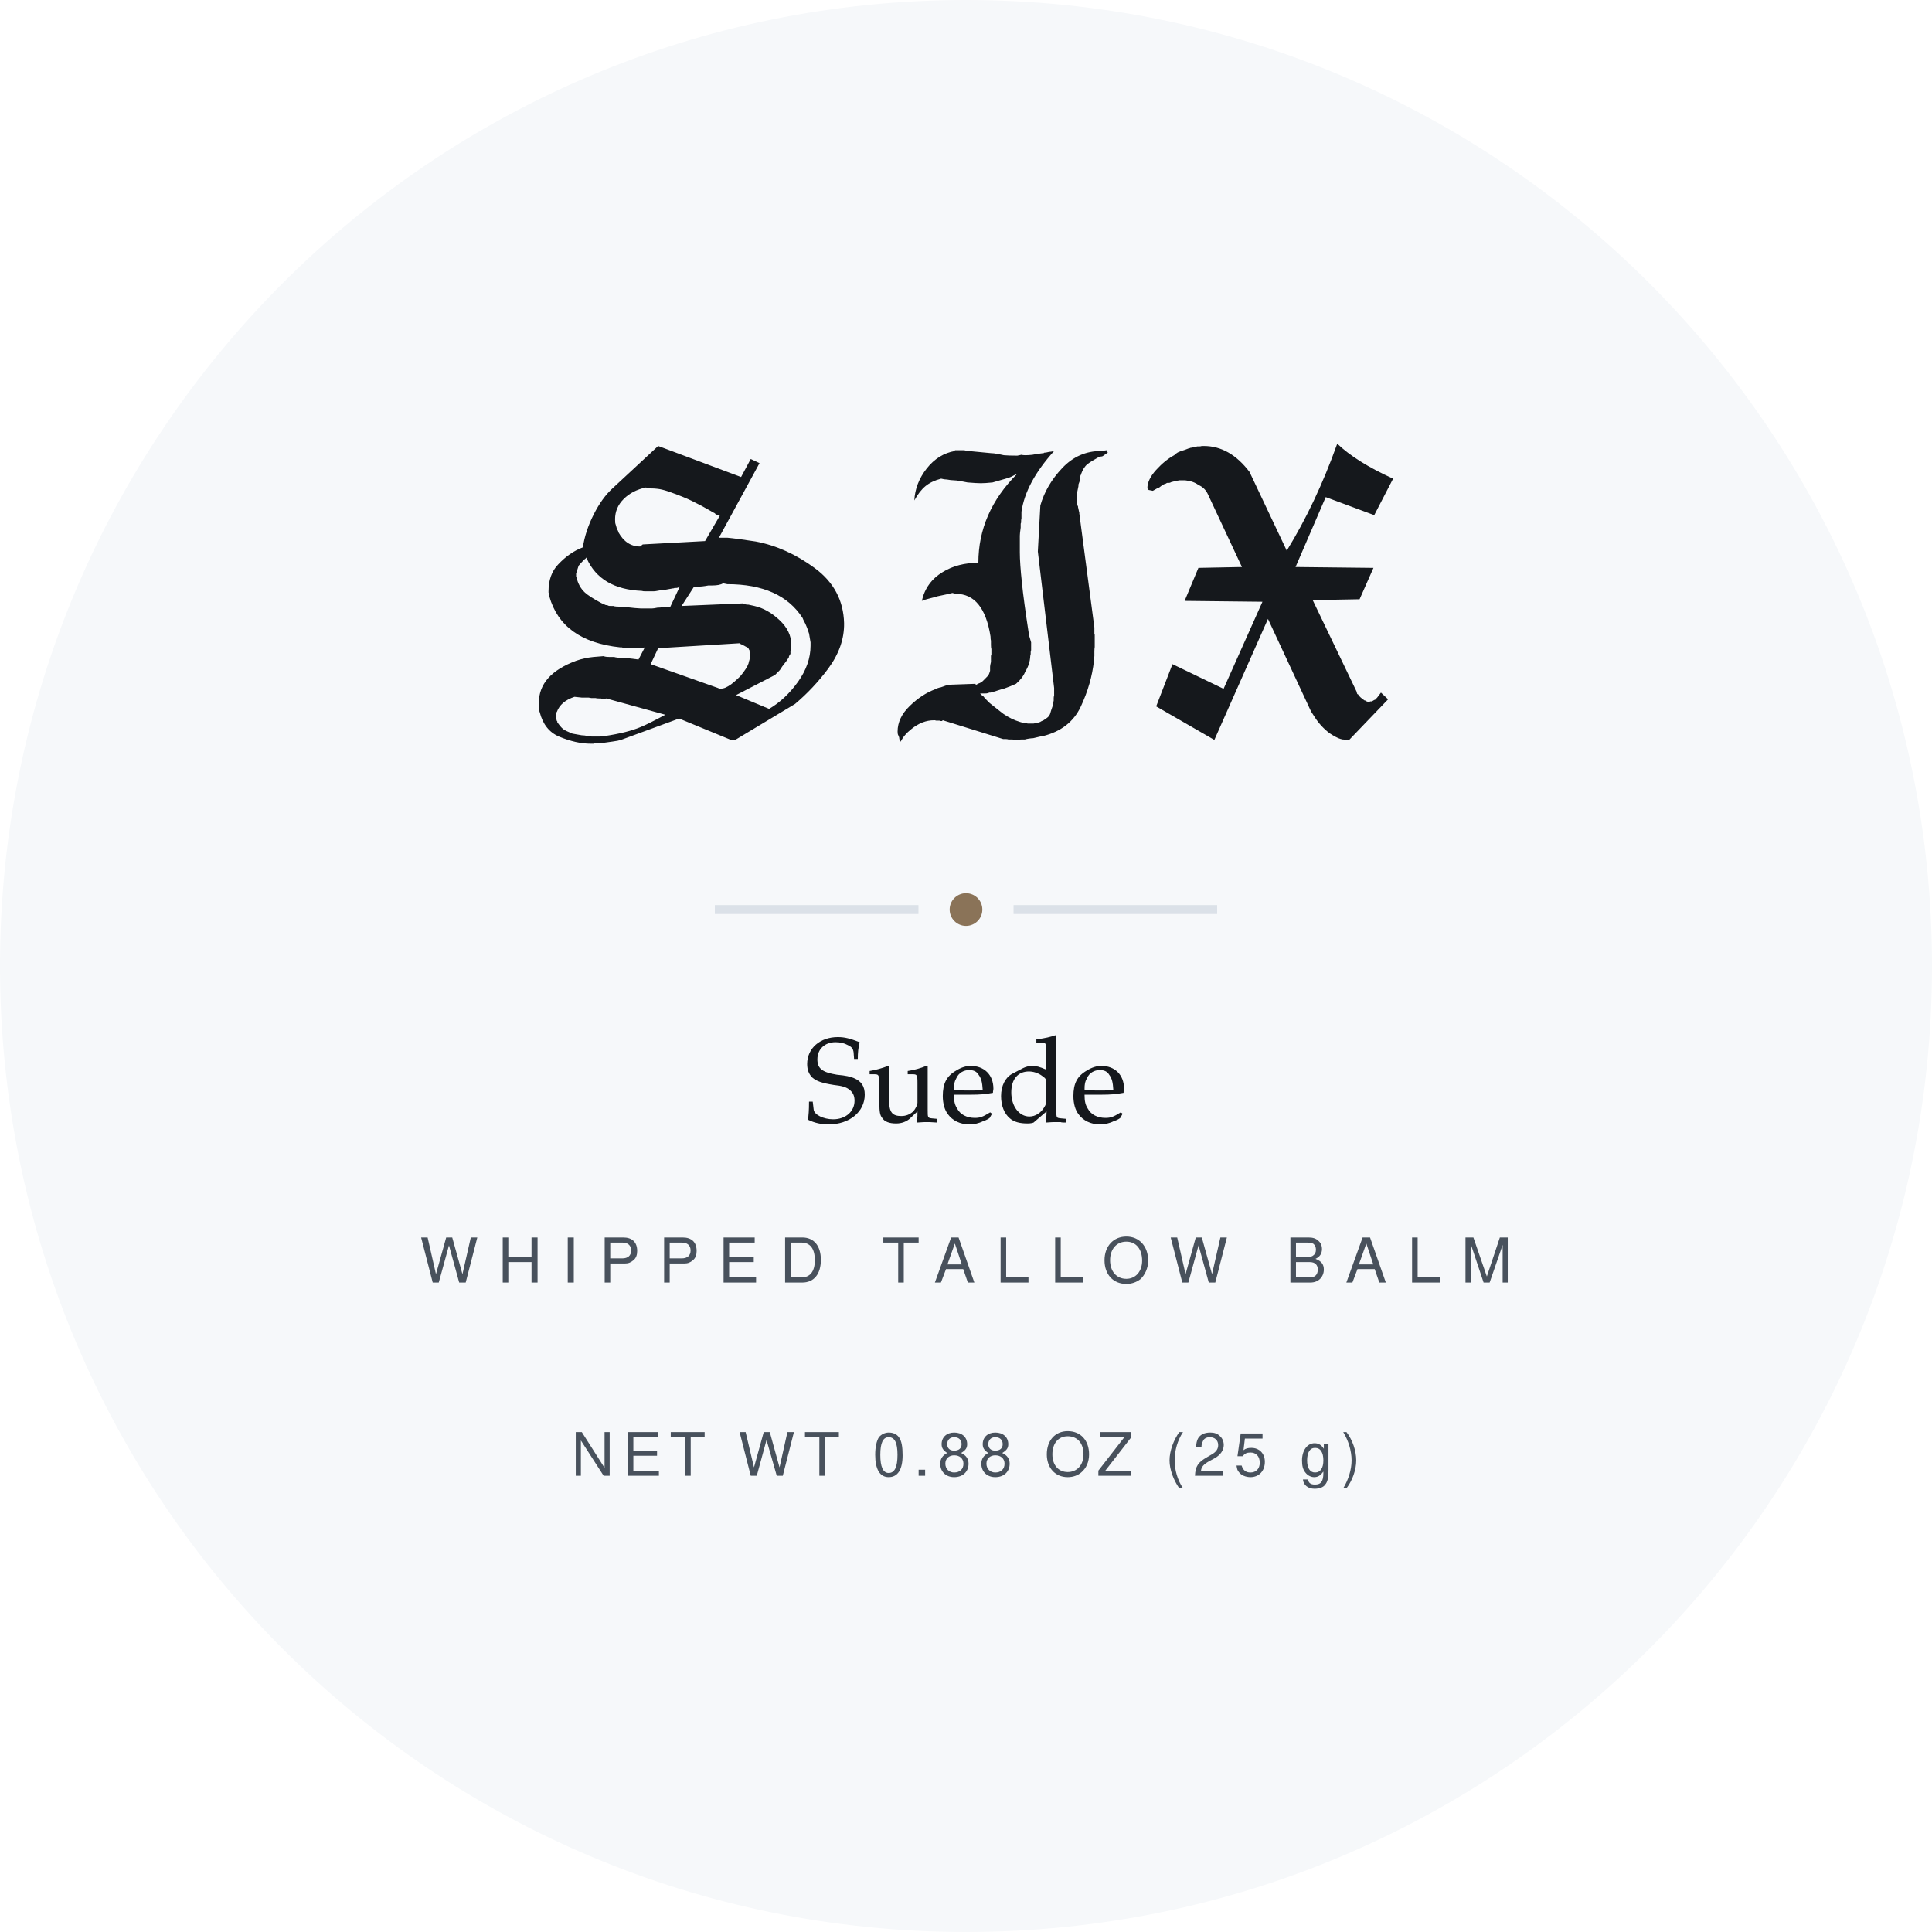
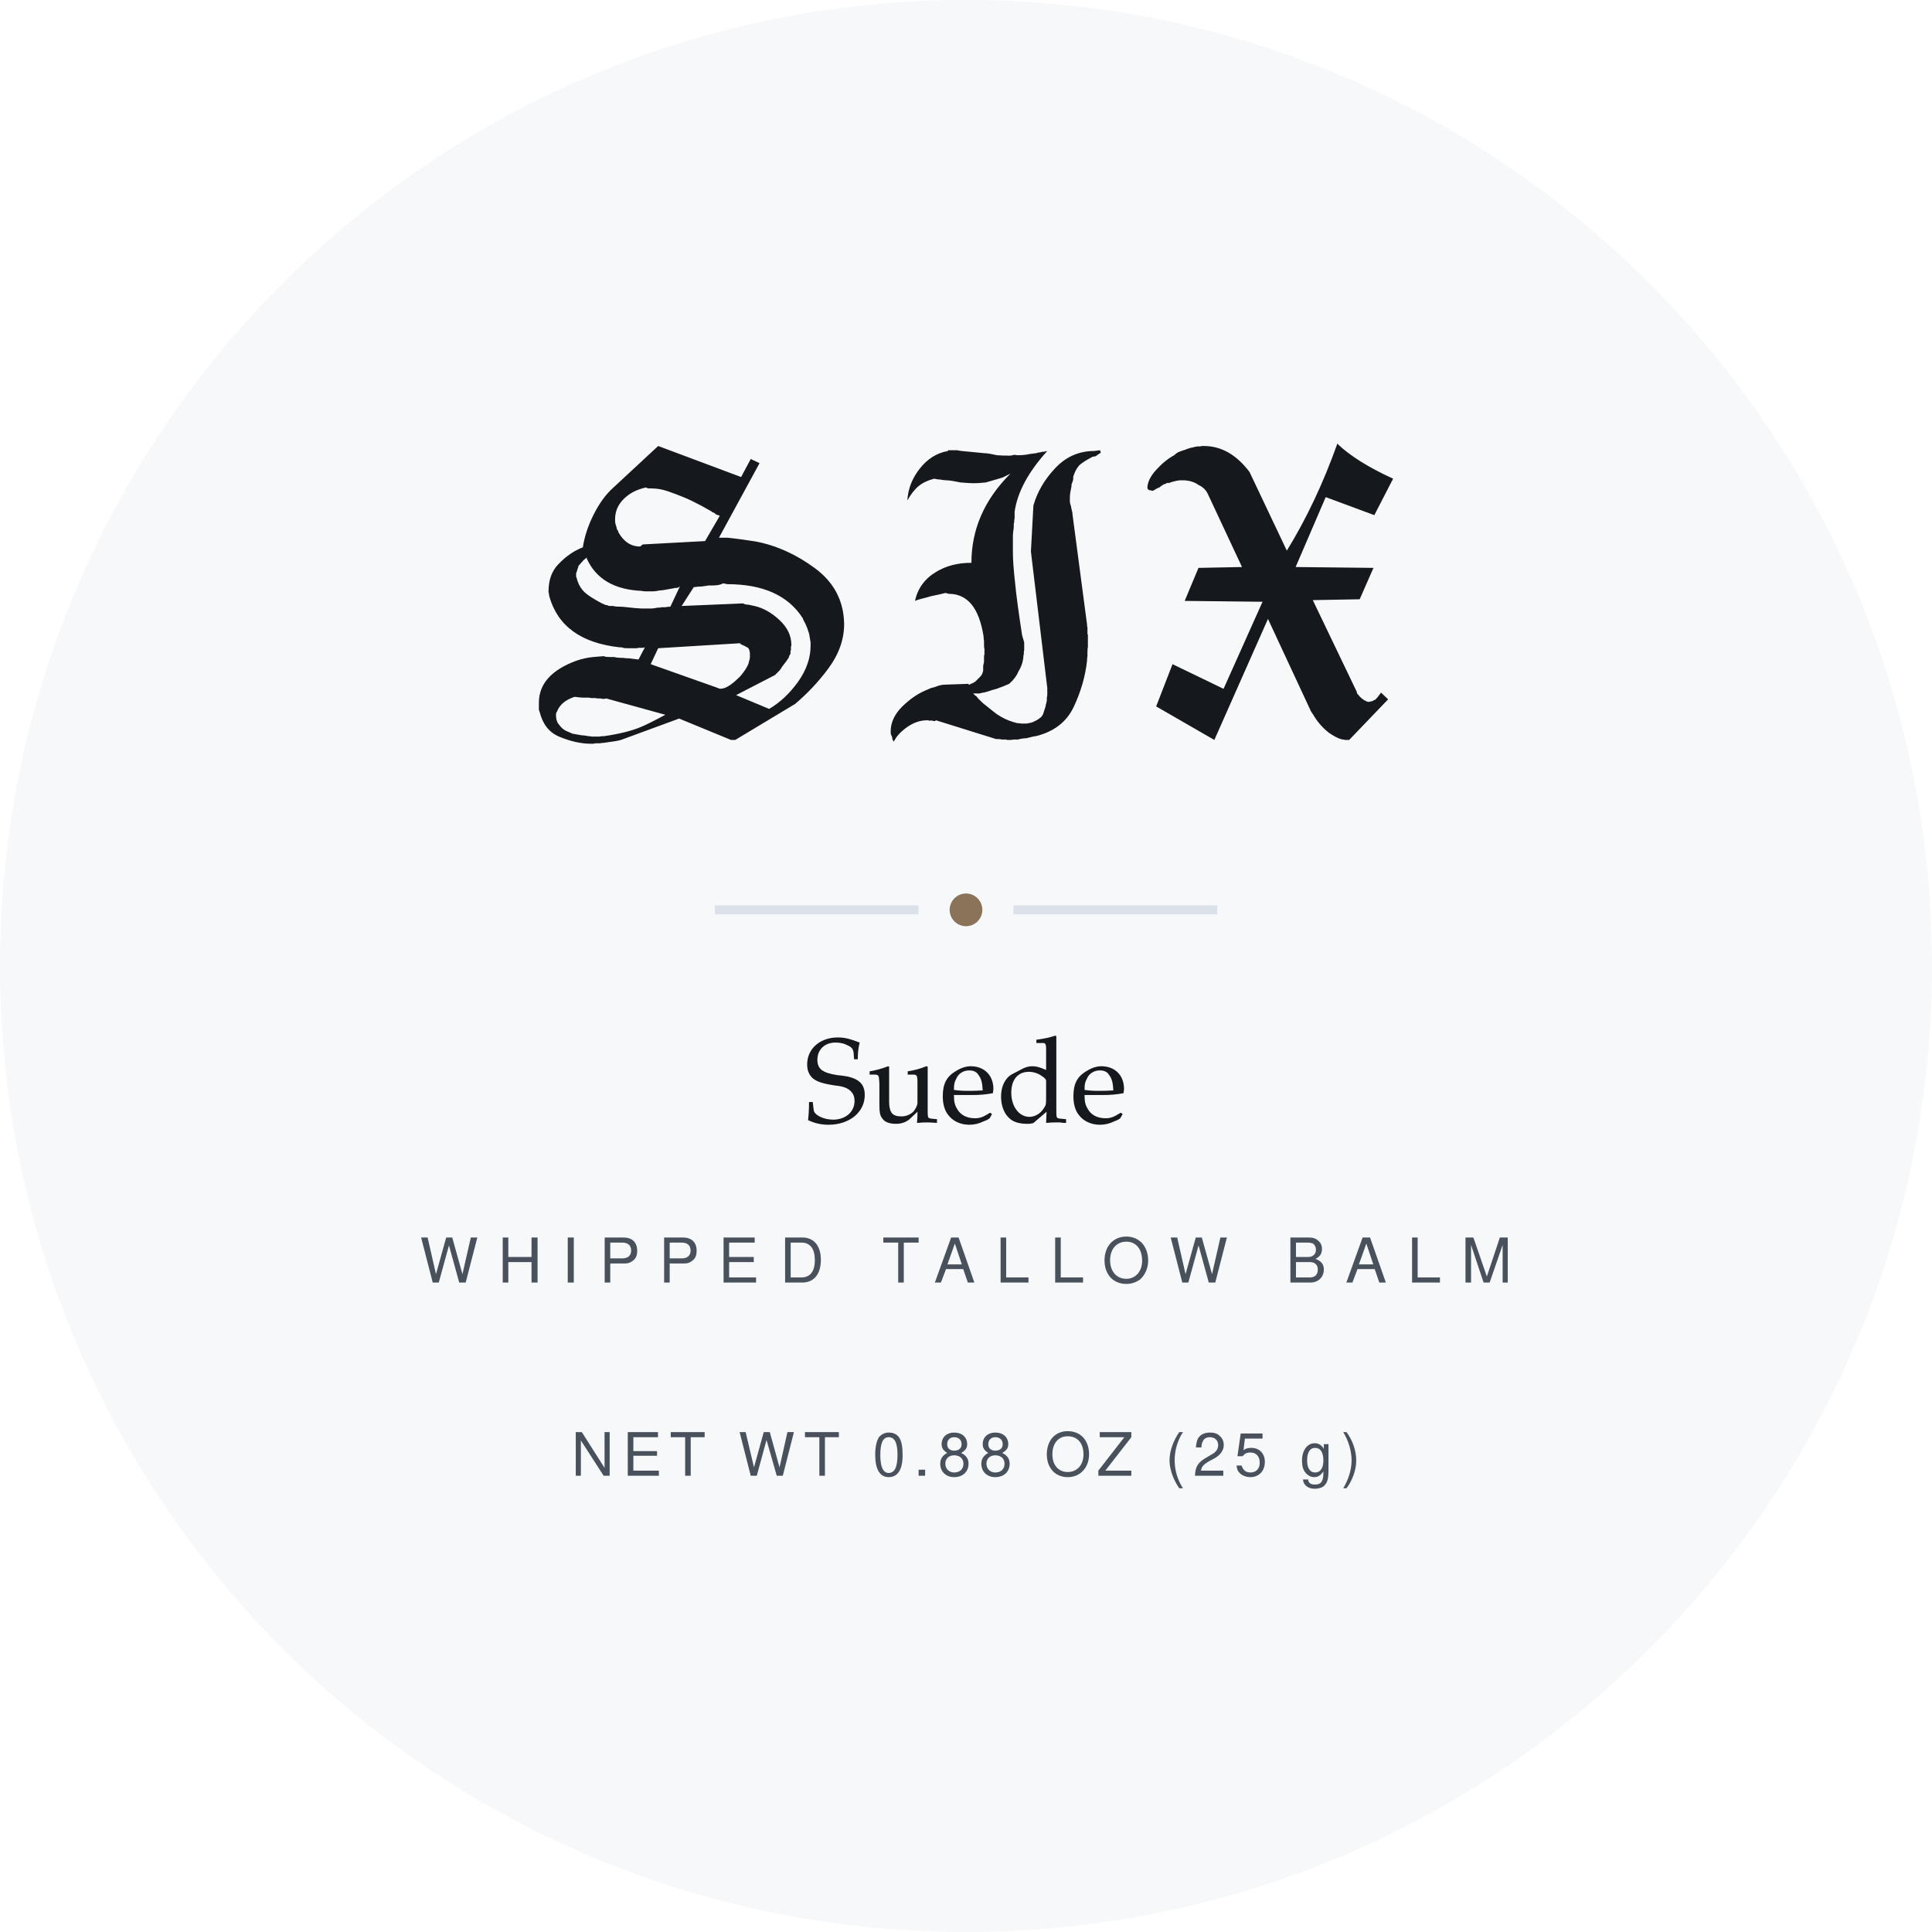
<svg xmlns="http://www.w3.org/2000/svg" width="65.0mm" height="65.0mm" viewBox="0 0 65.0 65.0">
  <circle cx="32.5" cy="32.5" r="32.5" fill="#f6f8fa" />
  <g transform="translate(0 14.341)">
-     <g transform="translate(17.550 0.000) scale(0.28998)">
-       <path d="M15.84 2.29 25.46 5.89 26.58 3.8 27.6 4.28 22.89 12.93H23.86Q24.97 13.03 27.16 13.37Q30.75 14.05 34.03 16.47Q37.31 18.9 37.41 22.84Q37.46 25.56 35.56 28.13Q33.86 30.41 31.73 32.21L24.78 36.39H24.29L18.27 33.91L11.52 36.39Q11.23 36.49 10.55 36.58L9.48 36.73Q9.24 36.73 9.09 36.78H8.7Q8.41 36.78 8.36 36.83H8.02Q6.32 36.83 4.33 36Q2.63 35.27 2.1 33.18Q2.05 33.04 2 32.89V32.07Q2 28.81 6.32 27.21Q7.29 26.87 8.31 26.77L9.53 26.67Q9.67 26.77 10.31 26.77H10.74Q11.03 26.87 11.81 26.87Q12.01 26.92 12.39 26.92L13.56 27.06L14.34 25.56Q14.29 25.7 14.05 25.7H13.51Q13.46 25.75 13.37 25.75H12.25Q12.01 25.75 11.88 25.73Q11.76 25.7 11.62 25.65Q11.47 25.65 11.42 25.65Q4.67 24.93 3.21 19.73V19.63Q3.17 19.63 3.17 19.58V19.34Q3.12 19.34 3.12 19.29V19.15Q3.12 17.2 4.23 16.04Q5.55 14.63 7.1 14.05Q7.39 12.15 8.36 10.23Q9.33 8.31 10.55 7.2ZM6.13 31.39Q4.53 31.92 4.09 33.13Q3.99 33.23 3.99 33.43V33.72Q3.99 33.77 4.04 34.01Q4.04 34.06 4.06 34.13Q4.09 34.2 4.14 34.25Q4.14 34.3 4.14 34.35Q4.23 34.49 4.45 34.76Q4.67 35.03 4.87 35.17Q5.06 35.32 5.89 35.66Q6.23 35.71 6.95 35.85Q7.25 35.85 7.73 35.95Q7.97 35.95 8.12 36H9.04Q9.19 35.95 9.58 35.95Q12.25 35.56 13.85 34.88Q14.68 34.54 16.67 33.47L9.82 31.58Q9.67 31.63 9.43 31.63Q9.33 31.63 9.19 31.58Q9.04 31.58 8.99 31.58Q8.7 31.58 8.56 31.53H8.07Q8.02 31.53 7.78 31.48H7ZM23.37 18.22Q22.98 18.47 22.11 18.47H21.67Q20.94 18.61 20.41 18.61Q20.21 18.66 19.97 18.66L18.56 20.85L25.7 20.55Q25.9 20.7 26.33 20.7Q26.33 20.7 27.01 20.85Q28.52 21.19 29.9 22.47Q31.29 23.76 31.29 25.36V25.46Q31.24 25.51 31.24 25.61V25.99Q31.19 26.04 31.19 26.14V26.38Q31.19 26.43 31.14 26.48Q31.09 26.53 31.05 26.63Q31 26.72 31 26.82Q30.8 27.16 30.22 27.89Q30.17 27.99 30.05 28.16Q29.93 28.33 29.88 28.37Q29.83 28.42 29.39 28.86L24.88 31.19L28.71 32.79Q30.61 31.68 32.07 29.64Q33.52 27.6 33.52 25.46V25.07Q33.47 24.78 33.38 24.25Q33.38 24.1 33.28 23.86Q33.13 23.37 32.99 23.08Q32.94 22.93 32.79 22.67Q32.65 22.4 32.6 22.25Q30.07 18.32 23.86 18.32ZM25.36 25.17 15.84 25.75 14.97 27.6 22.79 30.37Q22.98 30.51 23.37 30.41Q23.61 30.37 23.95 30.17Q24.29 29.98 24.68 29.64Q24.78 29.54 25 29.35Q25.22 29.15 25.36 29.01Q26.14 28.08 26.33 27.5Q26.33 27.4 26.43 27.11Q26.43 27.06 26.48 26.87V26.24Q26.43 26.19 26.43 26.04V25.95Q26.38 25.95 26.36 25.87Q26.33 25.8 26.31 25.75Q26.29 25.7 25.9 25.51Q25.85 25.46 25.7 25.41Q25.56 25.36 25.53 25.34Q25.51 25.31 25.46 25.27H25.36ZM7.54 15.21Q7.44 15.36 7.15 15.55Q7.15 15.6 6.86 15.89Q6.86 15.89 6.76 16.01Q6.66 16.13 6.61 16.18Q6.37 16.91 6.37 16.94Q6.37 16.96 6.32 17.06V17.45Q6.32 17.49 6.37 17.54Q6.61 18.61 7.34 19.29Q7.88 19.78 9.24 20.51Q9.43 20.6 9.77 20.75Q9.87 20.75 9.92 20.75Q10.01 20.8 10.06 20.82Q10.11 20.85 10.31 20.85H10.65Q10.69 20.89 11.01 20.92Q11.33 20.94 11.71 20.94Q13.46 21.14 13.85 21.14H15.11Q15.31 21.14 15.79 21.04H15.89Q16.13 21.04 16.28 20.99H16.62Q16.81 20.99 16.96 20.94H17.25L18.37 18.56Q18.17 18.76 17.93 18.76H17.74Q17.69 18.81 17.54 18.81Q16.81 18.95 16.77 18.95Q16.28 19.05 15.99 19.05Q15.5 19.15 15.31 19.15H14.34Q14.09 19.15 13.95 19.1Q9.14 18.9 7.54 15.31ZM14.43 7.1Q12.83 7.44 11.84 8.44Q10.84 9.43 10.84 10.79Q10.84 11.08 10.86 11.23Q10.89 11.37 10.99 11.67Q10.99 11.71 11.08 12.01Q11.18 12.05 11.23 12.3Q12.15 13.95 13.75 13.95L14.05 13.71L21.28 13.32L22.98 10.4Q23.08 10.4 22.5 10.21Q22.5 10.16 22.4 10.09Q22.3 10.01 22.23 10.01Q22.16 10.01 22.01 9.87Q21.48 9.58 20.89 9.24L19.73 8.65Q18.85 8.22 17.35 7.68Q16.57 7.39 15.99 7.29Q15.41 7.2 14.63 7.2Z M50.27 2.78H51.34Q51.63 2.87 52.89 2.97L54.45 3.12Q54.74 3.12 55.23 3.21Q55.71 3.31 55.95 3.36Q56.49 3.41 57.51 3.41L57.99 3.31Q58.29 3.41 59.26 3.31Q59.69 3.21 60.52 3.12H60.57L60.62 3.07Q60.81 3.07 61.2 2.97Q61.39 2.97 61.78 2.87Q58.48 6.52 57.99 9.92V10.69Q57.95 10.84 57.95 10.99V11.18Q57.9 11.23 57.9 11.37V11.76Q57.8 12.44 57.8 12.69V14.63Q57.8 15.89 58.04 18.13Q58.24 20.17 58.87 24.25L59.11 25.07V25.99Q59.06 26.04 59.06 26.24V26.43Q59.01 26.58 59.01 26.67Q58.97 27.6 58.43 28.47Q58.14 29.2 57.36 29.88Q56.73 30.17 55.91 30.46Q55.66 30.51 55.15 30.68Q54.64 30.85 54.4 30.9Q54.35 30.9 54.25 30.9Q54.16 30.95 54.06 30.97Q53.96 31 53.77 31H53.19L53.43 31.24Q53.57 31.29 53.72 31.53L54.3 32.11Q55.57 33.13 55.91 33.38Q56.83 34.01 57.8 34.3Q58.29 34.45 58.38 34.45Q58.48 34.45 58.58 34.45Q58.67 34.49 58.72 34.49H59.4Q59.45 34.49 59.84 34.4Q59.89 34.4 60.18 34.3Q60.23 34.25 60.35 34.2Q60.47 34.15 60.52 34.13Q60.57 34.11 60.67 34.03Q60.76 33.96 60.81 33.94Q60.86 33.91 60.98 33.81Q61.1 33.72 61.13 33.67Q61.15 33.62 61.22 33.52Q61.3 33.43 61.3 33.4Q61.3 33.38 61.44 32.94L61.59 32.5Q61.59 32.36 61.69 32.07Q61.69 31.97 61.73 31.82V31.53Q61.73 31.39 61.78 31.24V30.37L59.89 14.53L60.18 9.19Q60.86 6.81 62.73 4.84Q64.6 2.87 67.22 2.87L67.9 2.78L68 3.07Q67.9 3.12 67.81 3.19Q67.71 3.26 67.64 3.31Q67.56 3.36 67.47 3.43Q67.37 3.51 67.25 3.51Q67.13 3.51 67.03 3.55Q66.93 3.6 66.83 3.65Q66.11 4.04 65.64 4.4Q65.18 4.77 64.89 5.59Q64.89 5.64 64.84 5.72Q64.79 5.79 64.79 5.93V6.08Q64.79 6.18 64.75 6.35Q64.7 6.52 64.6 6.76V6.95Q64.55 7.2 64.45 7.68Q64.41 7.93 64.41 8.31V8.75Q64.41 8.9 64.5 9.19Q64.5 9.24 64.55 9.29V9.38Q64.55 9.43 64.58 9.5Q64.6 9.58 64.65 9.82Q64.65 9.87 64.7 9.97V10.11L66.4 22.98Q66.4 23.27 66.45 23.32V24.05Q66.45 24.1 66.49 24.2V25.61Q66.45 25.8 66.45 26.14V26.67Q66.4 26.87 66.4 27.21Q66.11 29.88 64.87 32.53Q63.63 35.17 60.47 35.95Q60.33 35.95 59.94 36.05L59.35 36.19Q59.16 36.19 58.84 36.24Q58.53 36.29 58.38 36.34H57.99Q57.7 36.34 57.65 36.39H57.12Q57.07 36.34 56.93 36.34H56.49Q56.34 36.29 56.15 36.29H55.86L48.86 34.11L48.77 34.2H48.62Q48.57 34.2 48.47 34.15H48.09Q48.04 34.15 47.94 34.11H47.84Q46.48 34.11 45.22 35.13Q44.35 35.81 43.96 36.63V36.53Q43.91 36.49 43.86 36.39Q43.81 36.29 43.81 36.19V36.15Q43.76 35.95 43.69 35.83Q43.62 35.71 43.62 35.42Q43.62 33.81 45.03 32.45Q46.43 31.09 47.99 30.51Q48.13 30.41 48.47 30.32Q48.57 30.32 48.89 30.2Q49.2 30.07 49.45 30.03Q49.69 29.98 49.83 29.98L52.65 29.88Q52.65 29.98 52.75 29.98Q52.8 29.98 52.85 29.93Q52.89 29.88 53.19 29.78Q53.23 29.73 53.33 29.69Q53.43 29.64 53.5 29.56Q53.57 29.49 53.84 29.22Q54.11 28.96 54.18 28.84Q54.25 28.71 54.35 28.37V27.89Q54.35 27.74 54.45 27.35V26.67Q54.45 26.58 54.5 26.48V25.85Q54.45 25.7 54.45 25.36V24.88Q54.4 24.73 54.4 24.39Q53.62 19.44 50.37 19.44L49.98 19.34Q49.4 19.49 48.23 19.73Q47.94 19.83 47.36 19.97Q47.21 20.02 46.92 20.09Q46.63 20.17 46.43 20.26Q46.92 18.08 48.86 16.91Q50.61 15.84 52.99 15.84Q52.99 10.01 57.51 5.5Q57.41 5.55 57.17 5.67Q56.93 5.79 56.73 5.89Q56.54 5.98 56.1 6.1Q55.66 6.23 54.64 6.52Q53.77 6.61 53.28 6.61Q52.8 6.61 51.73 6.52Q51.49 6.47 50.95 6.37Q50.42 6.27 50.13 6.27Q49.83 6.27 49.35 6.18Q49.06 6.18 48.67 6.08Q47.55 6.37 46.85 6.95Q46.14 7.54 45.56 8.61Q45.66 6.61 46.99 4.91Q48.33 3.21 50.27 2.87Z M94.6 2Q96.83 4.14 101.11 6.08L98.92 10.31L93.29 8.22L89.79 16.33L98.83 16.43L97.22 20.07L91.78 20.17L96.88 30.8Q96.88 30.95 96.93 30.95V31Q96.93 31.09 97.03 31.09Q97.22 31.43 97.81 31.82Q97.85 31.82 97.9 31.82Q97.9 31.87 97.98 31.9Q98.05 31.92 98.19 31.97H98.39L98.44 31.92H98.63L98.68 31.87H98.73Q98.83 31.82 98.9 31.77Q98.97 31.73 99.02 31.73L99.26 31.48L99.7 30.9L100.53 31.68L96.01 36.39H95.47Q95.43 36.34 95.33 36.34H95.18Q95.13 36.29 95.04 36.29Q94.55 36.15 93.73 35.61Q92.71 34.83 92.03 33.77Q91.88 33.52 91.59 33.09L86.59 22.35L80.37 36.39L73.62 32.5L75.51 27.6L81.44 30.46L85.95 20.36L76.92 20.26L78.52 16.43L83.57 16.33L79.64 7.93Q79.3 7.15 78.52 6.81Q77.94 6.37 76.97 6.27H76.29Q76.14 6.32 76 6.32L75.41 6.47Q75.37 6.47 75.29 6.52Q75.22 6.57 75.07 6.57H74.88Q74.83 6.61 74.73 6.66Q74.64 6.71 74.59 6.71Q74.54 6.71 74.47 6.76Q74.39 6.81 74.35 6.83Q74.3 6.86 74.2 6.93Q74.1 7 74.01 7.08Q73.91 7.15 73.86 7.15Q73.81 7.15 73.74 7.2Q73.67 7.25 73.62 7.27Q73.57 7.29 73.45 7.37Q73.33 7.44 73.23 7.49L72.74 7.39L72.6 7.2Q72.6 6.18 73.62 5.06Q74.64 3.94 75.71 3.36Q75.9 3.17 76.12 3.04Q76.34 2.92 76.97 2.73Q77.11 2.68 77.36 2.58Q77.45 2.58 77.53 2.53Q77.6 2.49 77.7 2.49Q77.79 2.49 78.09 2.39Q78.23 2.39 78.38 2.34H78.62Q78.77 2.34 78.91 2.29H79.15Q82.17 2.29 84.45 5.3L88.77 14.43Q92.17 8.9 94.6 2.1Z" fill="#15181c" />
+     <g transform="translate(17.550 0.000) scale(0.29001)">
+       <path d="M15.84 2.29 25.46 5.89 26.58 3.8 27.6 4.28 22.89 12.93H23.86Q24.97 13.03 27.16 13.37Q30.75 14.05 34.03 16.47Q37.31 18.9 37.41 22.84Q37.46 25.56 35.56 28.13Q33.86 30.41 31.73 32.21L24.78 36.39H24.29L18.27 33.91L11.52 36.39Q11.23 36.49 10.55 36.58L9.48 36.73Q9.24 36.73 9.09 36.78H8.7Q8.41 36.78 8.36 36.83H8.02Q6.32 36.83 4.33 36Q2.63 35.27 2.1 33.18Q2.05 33.04 2 32.89V32.07Q2 28.81 6.32 27.21Q7.29 26.87 8.31 26.77L9.53 26.67Q9.67 26.77 10.31 26.77H10.74Q11.03 26.87 11.81 26.87Q12.01 26.92 12.39 26.92L13.56 27.06L14.34 25.56Q14.29 25.7 14.05 25.7H13.51Q13.46 25.75 13.37 25.75H12.25Q12.01 25.75 11.88 25.73Q11.76 25.7 11.62 25.65Q11.47 25.65 11.42 25.65Q4.67 24.93 3.21 19.73V19.63Q3.17 19.63 3.17 19.58V19.34Q3.12 19.34 3.12 19.29V19.15Q3.12 17.2 4.23 16.04Q5.55 14.63 7.1 14.05Q7.39 12.15 8.36 10.23Q9.33 8.31 10.55 7.2ZM6.13 31.39Q4.53 31.92 4.09 33.13Q3.99 33.23 3.99 33.43V33.72Q3.99 33.77 4.04 34.01Q4.04 34.06 4.06 34.13Q4.09 34.2 4.14 34.25Q4.14 34.3 4.14 34.35Q4.23 34.49 4.45 34.76Q4.67 35.03 4.87 35.17Q5.06 35.32 5.89 35.66Q6.23 35.71 6.95 35.85Q7.25 35.85 7.73 35.95Q7.97 35.95 8.12 36H9.04Q9.19 35.95 9.58 35.95Q12.25 35.56 13.85 34.88Q14.68 34.54 16.67 33.47L9.82 31.58Q9.67 31.63 9.43 31.63Q9.33 31.63 9.19 31.58Q9.04 31.58 8.99 31.58Q8.7 31.58 8.56 31.53H8.07Q8.02 31.53 7.78 31.48H7ZM23.37 18.22Q22.98 18.47 22.11 18.47H21.67Q20.94 18.61 20.41 18.61Q20.21 18.66 19.97 18.66L18.56 20.85L25.7 20.55Q25.9 20.7 26.33 20.7Q26.33 20.7 27.01 20.85Q28.52 21.19 29.9 22.47Q31.29 23.76 31.29 25.36V25.46Q31.24 25.51 31.24 25.61V25.99Q31.19 26.04 31.19 26.14V26.38Q31.19 26.43 31.14 26.48Q31.09 26.53 31.05 26.63Q31 26.72 31 26.82Q30.8 27.16 30.22 27.89Q30.17 27.99 30.05 28.16Q29.93 28.33 29.88 28.37Q29.83 28.42 29.39 28.86L24.88 31.19L28.71 32.79Q30.61 31.68 32.07 29.64Q33.52 27.6 33.52 25.46V25.07Q33.47 24.78 33.38 24.25Q33.38 24.1 33.28 23.86Q33.13 23.37 32.99 23.08Q32.94 22.93 32.79 22.67Q32.65 22.4 32.6 22.25Q30.07 18.32 23.86 18.32ZM25.36 25.17 15.84 25.75 14.97 27.6 22.79 30.37Q22.98 30.51 23.37 30.41Q23.61 30.37 23.95 30.17Q24.29 29.98 24.68 29.64Q24.78 29.54 25 29.35Q25.22 29.15 25.36 29.01Q26.14 28.08 26.33 27.5Q26.33 27.4 26.43 27.11Q26.43 27.06 26.48 26.87V26.24Q26.43 26.19 26.43 26.04V25.95Q26.38 25.95 26.36 25.87Q26.33 25.8 26.31 25.75Q26.29 25.7 25.9 25.51Q25.85 25.46 25.7 25.41Q25.56 25.36 25.53 25.34Q25.51 25.31 25.46 25.27H25.36ZM7.54 15.21Q7.44 15.36 7.15 15.55Q7.15 15.6 6.86 15.89Q6.86 15.89 6.76 16.01Q6.66 16.13 6.61 16.18Q6.37 16.91 6.37 16.94Q6.37 16.96 6.32 17.06V17.45Q6.32 17.49 6.37 17.54Q6.61 18.61 7.34 19.29Q7.88 19.78 9.24 20.51Q9.43 20.6 9.77 20.75Q9.87 20.75 9.92 20.75Q10.01 20.8 10.06 20.82Q10.11 20.85 10.31 20.85H10.65Q10.69 20.89 11.01 20.92Q11.33 20.94 11.71 20.94Q13.46 21.14 13.85 21.14H15.11Q15.31 21.14 15.79 21.04H15.89Q16.13 21.04 16.28 20.99H16.62Q16.81 20.99 16.96 20.94H17.25L18.37 18.56Q18.17 18.76 17.93 18.76H17.74Q17.69 18.81 17.54 18.81Q16.81 18.95 16.77 18.95Q16.28 19.05 15.99 19.05Q15.5 19.15 15.31 19.15H14.34Q14.09 19.15 13.95 19.1Q9.14 18.9 7.54 15.31ZM14.43 7.1Q12.83 7.44 11.84 8.44Q10.84 9.43 10.84 10.79Q10.84 11.08 10.86 11.23Q10.89 11.37 10.99 11.67Q10.99 11.71 11.08 12.01Q11.18 12.05 11.23 12.3Q12.15 13.95 13.75 13.95L14.05 13.71L21.28 13.32L22.98 10.4Q23.08 10.4 22.5 10.21Q22.5 10.16 22.4 10.09Q22.3 10.01 22.23 10.01Q22.16 10.01 22.01 9.87Q21.48 9.58 20.89 9.24L19.73 8.65Q18.85 8.22 17.35 7.68Q16.57 7.39 15.99 7.29Q15.41 7.2 14.63 7.2Z M49.46 2.78H50.53Q50.82 2.87 52.09 2.97L53.64 3.12Q53.93 3.12 54.42 3.21Q54.9 3.31 55.15 3.36Q55.68 3.41 56.7 3.41L57.19 3.31Q57.48 3.41 58.45 3.31Q58.89 3.21 59.71 3.12H59.76L59.81 3.07Q60 3.07 60.39 2.97Q60.59 2.97 60.98 2.87Q57.67 6.52 57.19 9.92V10.69Q57.14 10.84 57.14 10.99V11.18Q57.09 11.23 57.09 11.37V11.76Q56.99 12.44 56.99 12.69V14.63Q56.99 15.89 57.24 18.13Q57.43 20.17 58.06 24.25L58.3 25.07V25.99Q58.26 26.04 58.26 26.24V26.43Q58.21 26.58 58.21 26.67Q58.16 27.6 57.62 28.47Q57.33 29.2 56.56 29.88Q55.92 30.17 55.1 30.46Q54.86 30.51 54.35 30.68Q53.84 30.85 53.59 30.9Q53.54 30.9 53.45 30.9Q53.35 30.95 53.25 30.97Q53.16 31 52.96 31H52.38L52.62 31.24Q52.77 31.29 52.91 31.53L53.5 32.11Q54.76 33.13 55.1 33.38Q56.02 34.01 56.99 34.3Q57.48 34.45 57.58 34.45Q57.67 34.45 57.77 34.45Q57.87 34.49 57.92 34.49H58.6Q58.64 34.49 59.03 34.4Q59.08 34.4 59.37 34.3Q59.42 34.25 59.54 34.2Q59.66 34.15 59.71 34.13Q59.76 34.11 59.86 34.03Q59.96 33.96 60 33.94Q60.05 33.91 60.17 33.81Q60.3 33.72 60.32 33.67Q60.34 33.62 60.42 33.52Q60.49 33.43 60.49 33.4Q60.49 33.38 60.64 32.94L60.78 32.5Q60.78 32.36 60.88 32.07Q60.88 31.97 60.93 31.82V31.53Q60.93 31.39 60.98 31.24V30.37L59.08 14.53L59.37 9.19Q60.05 6.81 61.92 4.84Q63.79 2.87 66.42 2.87L67.1 2.78L67.19 3.07Q67.1 3.12 67 3.19Q66.9 3.26 66.83 3.31Q66.76 3.36 66.66 3.43Q66.56 3.51 66.44 3.51Q66.32 3.51 66.22 3.55Q66.12 3.6 66.03 3.65Q65.3 4.04 64.84 4.4Q64.38 4.77 64.08 5.59Q64.08 5.64 64.04 5.72Q63.99 5.79 63.99 5.93V6.08Q63.99 6.18 63.94 6.35Q63.89 6.52 63.79 6.76V6.95Q63.74 7.2 63.65 7.68Q63.6 7.93 63.6 8.31V8.75Q63.6 8.9 63.7 9.19Q63.7 9.24 63.74 9.29V9.38Q63.74 9.43 63.77 9.5Q63.79 9.58 63.84 9.82Q63.84 9.87 63.89 9.97V10.11L65.59 22.98Q65.59 23.27 65.64 23.32V24.05Q65.64 24.1 65.69 24.2V25.61Q65.64 25.8 65.64 26.14V26.67Q65.59 26.87 65.59 27.21Q65.3 29.88 64.06 32.53Q62.82 35.17 59.66 35.95Q59.52 35.95 59.13 36.05L58.55 36.19Q58.35 36.19 58.04 36.24Q57.72 36.29 57.58 36.34H57.19Q56.9 36.34 56.85 36.39H56.31Q56.26 36.34 56.12 36.34H55.68Q55.54 36.29 55.34 36.29H55.05L48.06 34.11L47.96 34.2H47.81Q47.76 34.2 47.67 34.15H47.28Q47.23 34.15 47.13 34.11H47.04Q45.68 34.11 44.41 35.13Q43.54 35.81 43.15 36.63V36.53Q43.1 36.49 43.05 36.39Q43 36.29 43 36.19V36.15Q42.96 35.95 42.88 35.83Q42.81 35.71 42.81 35.42Q42.81 33.81 44.22 32.45Q45.63 31.09 47.18 30.51Q47.33 30.41 47.67 30.32Q47.76 30.32 48.08 30.2Q48.4 30.07 48.64 30.03Q48.88 29.98 49.03 29.98L51.84 29.88Q51.84 29.98 51.94 29.98Q51.99 29.98 52.04 29.93Q52.09 29.88 52.38 29.78Q52.43 29.73 52.52 29.69Q52.62 29.64 52.69 29.56Q52.77 29.49 53.03 29.22Q53.3 28.96 53.37 28.84Q53.45 28.71 53.54 28.37V27.89Q53.54 27.74 53.64 27.35V26.67Q53.64 26.58 53.69 26.48V25.85Q53.64 25.7 53.64 25.36V24.88Q53.59 24.73 53.59 24.39Q52.82 19.44 49.56 19.44L49.17 19.34Q48.59 19.49 47.42 19.73Q47.13 19.83 46.55 19.97Q46.4 20.02 46.11 20.09Q45.82 20.17 45.63 20.26Q46.11 18.08 48.06 16.91Q49.8 15.84 52.18 15.84Q52.18 10.01 56.7 5.5Q56.6 5.55 56.36 5.67Q56.12 5.79 55.92 5.89Q55.73 5.98 55.29 6.1Q54.86 6.23 53.84 6.52Q52.96 6.61 52.48 6.61Q51.99 6.61 50.92 6.52Q50.68 6.47 50.14 6.37Q49.61 6.27 49.32 6.27Q49.03 6.27 48.54 6.18Q48.25 6.18 47.86 6.08Q46.74 6.37 46.04 6.95Q45.34 7.54 44.75 8.61Q44.85 6.61 46.19 4.91Q47.52 3.21 49.46 2.87Z M94.6 2Q96.83 4.14 101.1 6.08L98.92 10.31L93.28 8.22L89.79 16.33L98.82 16.43L97.22 20.07L91.78 20.17L96.88 30.8Q96.88 30.95 96.93 30.95V31Q96.93 31.09 97.02 31.09Q97.22 31.43 97.8 31.82Q97.85 31.82 97.9 31.82Q97.9 31.87 97.97 31.9Q98.04 31.92 98.19 31.97H98.38L98.43 31.92H98.63L98.68 31.87H98.72Q98.82 31.82 98.89 31.77Q98.97 31.73 99.02 31.73L99.26 31.48L99.7 30.9L100.52 31.68L96 36.39H95.47Q95.42 36.34 95.32 36.34H95.18Q95.13 36.29 95.03 36.29Q94.55 36.15 93.72 35.61Q92.7 34.83 92.02 33.77Q91.88 33.52 91.58 33.09L86.58 22.35L80.36 36.39L73.61 32.5L75.51 27.6L81.43 30.46L85.95 20.36L76.92 20.26L78.52 16.43L83.57 16.33L79.64 7.93Q79.3 7.15 78.52 6.81Q77.94 6.37 76.96 6.27H76.28Q76.14 6.32 75.99 6.32L75.41 6.47Q75.36 6.47 75.29 6.52Q75.22 6.57 75.07 6.57H74.88Q74.83 6.61 74.73 6.66Q74.63 6.71 74.58 6.71Q74.54 6.71 74.46 6.76Q74.39 6.81 74.34 6.83Q74.29 6.86 74.2 6.93Q74.1 7 74 7.08Q73.9 7.15 73.86 7.15Q73.81 7.15 73.73 7.2Q73.66 7.25 73.61 7.27Q73.56 7.29 73.44 7.37Q73.32 7.44 73.22 7.49L72.74 7.39L72.59 7.2Q72.59 6.18 73.61 5.06Q74.63 3.94 75.7 3.36Q75.9 3.17 76.11 3.04Q76.33 2.92 76.96 2.73Q77.11 2.68 77.35 2.58Q77.45 2.58 77.52 2.53Q77.6 2.49 77.69 2.49Q77.79 2.49 78.08 2.39Q78.23 2.39 78.37 2.34H78.62Q78.76 2.34 78.91 2.29H79.15Q82.16 2.29 84.44 5.3L88.77 14.43Q92.17 8.9 94.6 2.1Z" fill="#15181c" />
    </g>
-     <line x1="24.05" y1="16.26" x2="30.90" y2="16.26" stroke="#dbe1e8" stroke-width="0.3" />
-     <line x1="34.10" y1="16.26" x2="40.95" y2="16.26" stroke="#dbe1e8" stroke-width="0.3" />
-     <circle cx="32.5" cy="16.26" r="0.55" fill="#8a7358" />
-     <text x="32.50" y="23.41" font-family="Palatino, Georgia, serif" font-size="4.03" fill="#15181c" text-anchor="middle">Suede</text>
+     <line x1="24.05" y1="16.27" x2="30.90" y2="16.27" stroke="#dbe1e8" stroke-width="0.3" />
+     <line x1="34.10" y1="16.27" x2="40.95" y2="16.27" stroke="#dbe1e8" stroke-width="0.3" />
+     <circle cx="32.5" cy="16.27" r="0.55" fill="#8a7358" />
+     <text x="32.50" y="23.42" font-family="Palatino, Georgia, serif" font-size="4.03" fill="#15181c" text-anchor="middle">Suede</text>
    <text x="32.50" y="28.81" font-family="Helvetica, Arial, sans-serif" font-size="2.08" fill="#48515c" text-anchor="middle" letter-spacing="0.682">WHIPPED TALLOW BALM</text>
    <text x="32.50" y="35.31" font-family="Helvetica, Arial, sans-serif" font-size="2.02" fill="#48515c" text-anchor="middle" letter-spacing="0.260">NET WT 0.88 OZ (25 g)</text>
  </g>
</svg>
